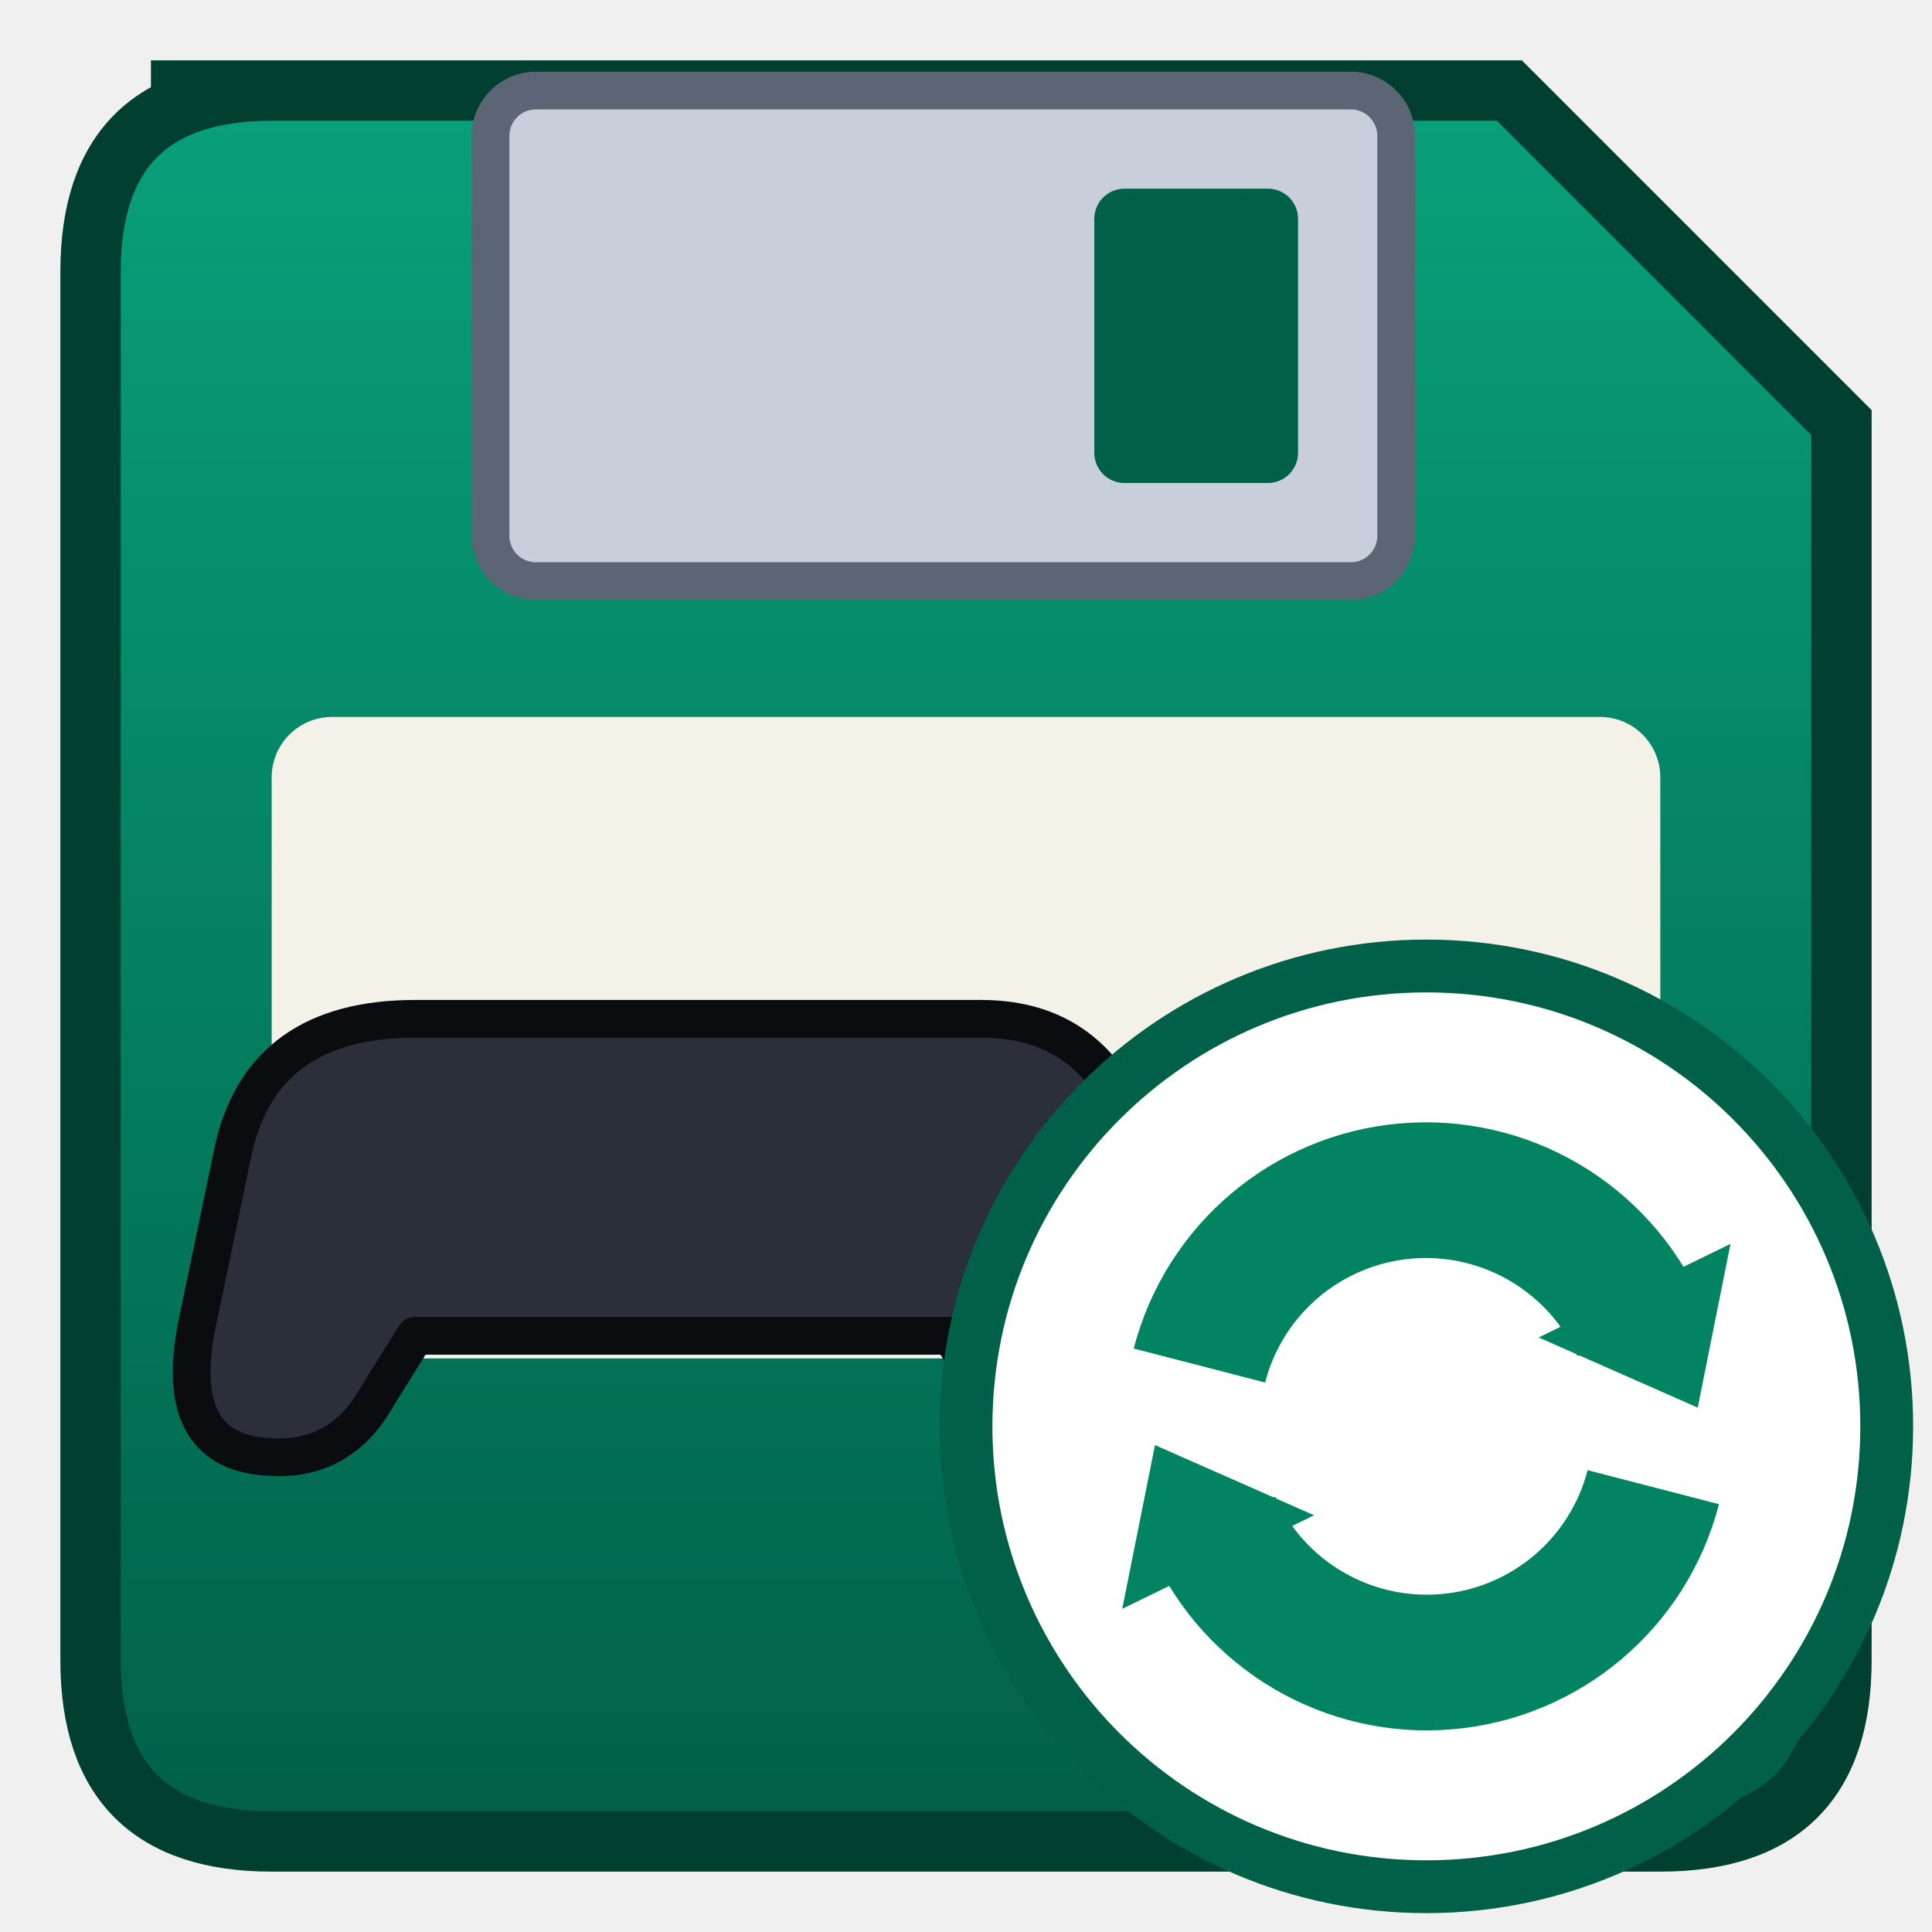
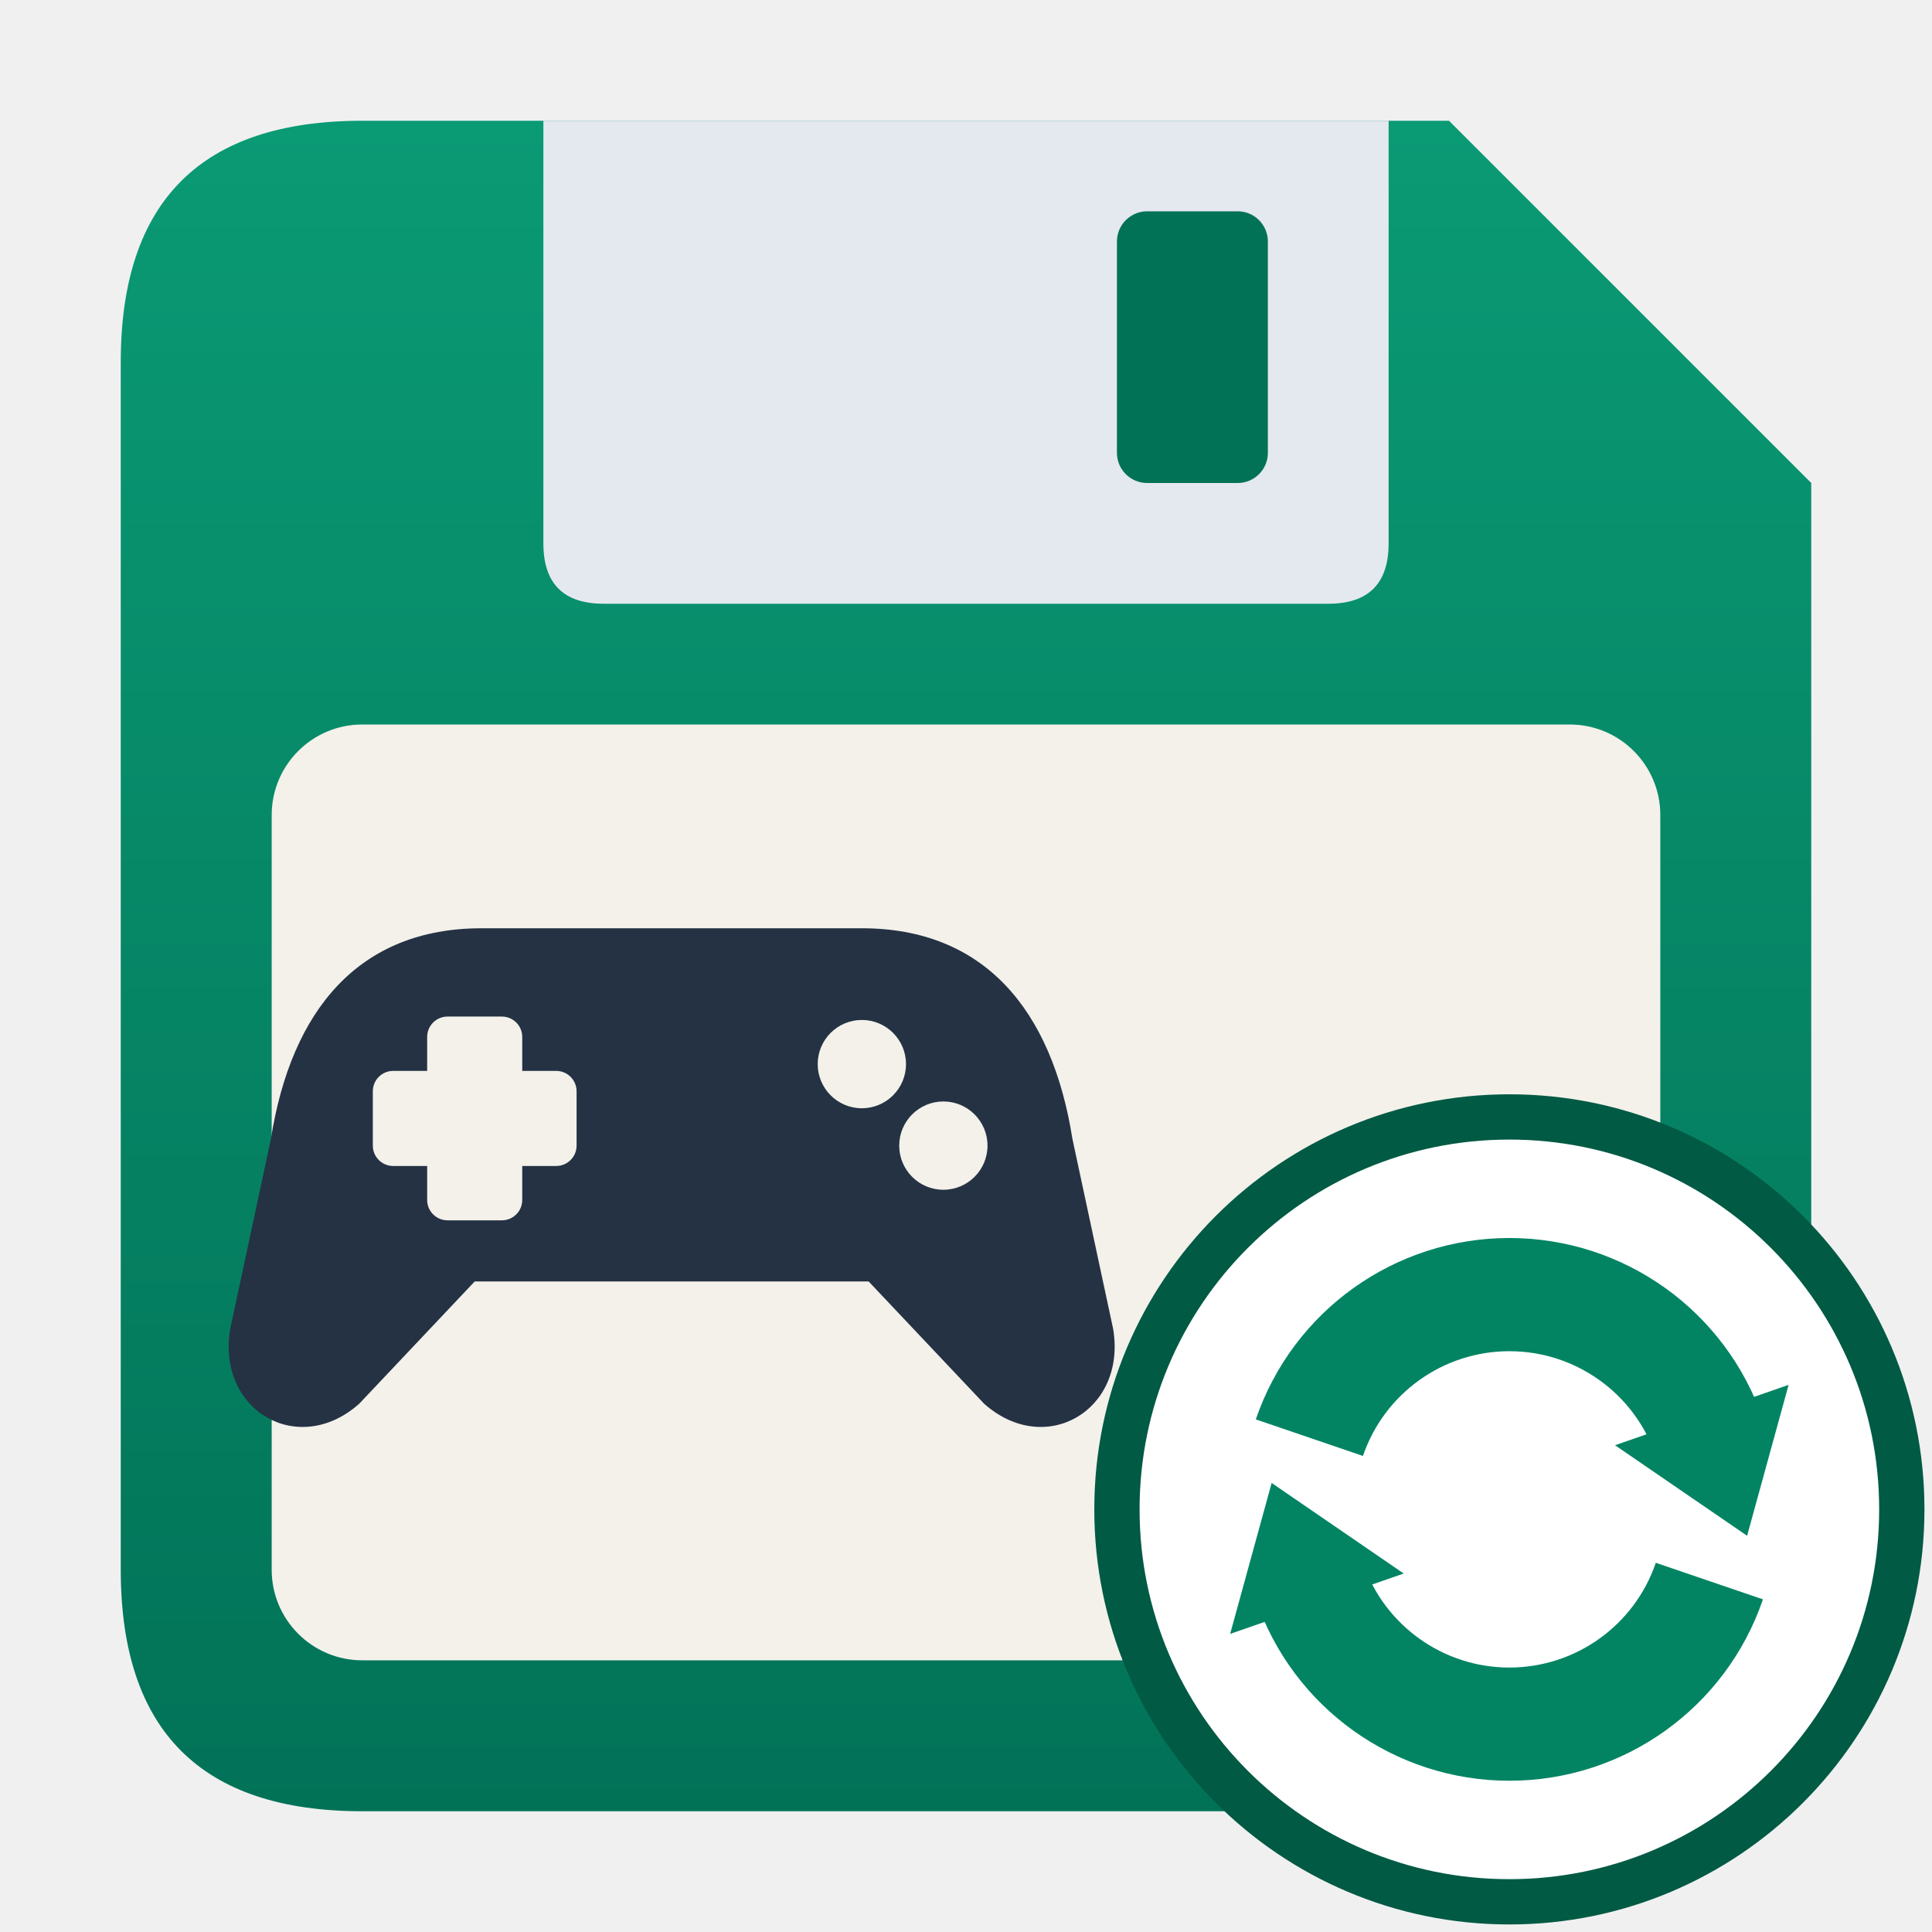
<svg xmlns="http://www.w3.org/2000/svg" viewBox="0 0 512 512">
  <defs>
    <linearGradient id="disk" x1="0" y1="0" x2="0" y2="1">
-       <stop offset="0" stop-color="#08a07a" />
-       <stop offset="1" stop-color="#016048" />
+       <stop offset="0" stop-color="#0a9a74" />
+       <stop offset="1" stop-color="#027257" />
    </linearGradient>
  </defs>
-   <path d="M40 24 H400 L488 112 V440 Q488 488 440 488 H72 Q24 488 24 440 V72 Q24 24 72 24 Z" fill="url(#disk)" stroke="#013f30" stroke-width="16" />
-   <rect x="130" y="24" width="240" height="130" rx="12" fill="#c9cfda" stroke="#5c6575" stroke-width="10" />
-   <rect x="290" y="50" width="54" height="78" rx="8" fill="#016048" />
-   <rect x="72" y="190" width="368" height="170" rx="16" fill="#f4f1e8" />
-   <path d="M110 270 H260 Q292 270 302 304 L312 352 Q318 384 290 386 Q272 388 262 370 L252 354 H110 L100 370 Q90 388 70 386 Q46 384 52 352 L62 304 Q70 270 110 270 Z" fill="#2a2f3a" stroke="#0b0c0f" stroke-width="10" stroke-linejoin="round" />
-   <circle cx="378" cy="378" r="122" fill="#ffffff" stroke="#016048" stroke-width="14" />
-   <g transform="translate(378 378) scale(0.62) translate(-256 -330)">
-     <g fill="none" stroke="#028463" stroke-width="58" stroke-linecap="butt">
-       <path d="M159 304 A100 100 0 0 1 347 288" />
-       <path d="M353 356 A100 100 0 0 1 165 372" />
-     </g>
-     <g fill="#028463">
-       <path d="M372 322 L386 252 L304 292 Z" />
-       <path d="M140 338 L126 408 L208 368 Z" />
-     </g>
+   <path d="M96 32 H384 L480 128 V416 Q480 480 416 480 H96 Q32 480 32 416 V96 Q32 32 96 32 Z" fill="url(#disk)" />
+   <path d="M144 32 H368 V144 Q368 160 352 160 H160 Q144 160 144 144 Z" fill="#e4e8ef" />
+   <rect x="296" y="56" width="40" height="72" rx="8" fill="#027257" />
+   <rect x="72" y="192" width="368" height="248" rx="24" fill="#f3f1ea" />
+   <g transform="translate(70 246) scale(0.9)">
+     <path d="M64 0 H176 C212 0 232 24 238 62 L250 118 C254 142 230 156 212 140 L178 104 H62 L28 140 C10 156 -14 142 -10 118 L2 62 C8 24 28 0 64 0 Z" fill="#243244" />
+     <rect x="48" y="26" width="28" height="60" rx="6" fill="#f3f1ea" />
+     <rect x="32" y="42" width="60" height="28" rx="6" fill="#f3f1ea" />
+     <circle cx="176" cy="40" r="13" fill="#f3f1ea" />
+     <circle cx="200" cy="64" r="13" fill="#f3f1ea" />
+   </g>
+   <circle cx="400" cy="400" r="104" fill="#ffffff" stroke="#015a44" stroke-width="12" />
+   <g fill="none" stroke="#028463" stroke-width="30" stroke-linecap="butt">
+     <path d="M347 381 A56 56 0 0 1 453 381" />
+     <path d="M453 419 A56 56 0 0 1 347 419" />
+   </g>
+   <g fill="#028463">
+     <path d="M463 407 L474 367 L428 383 Z" />
+     <path d="M337 393 L326 433 L372 417 Z" />
  </g>
</svg>
